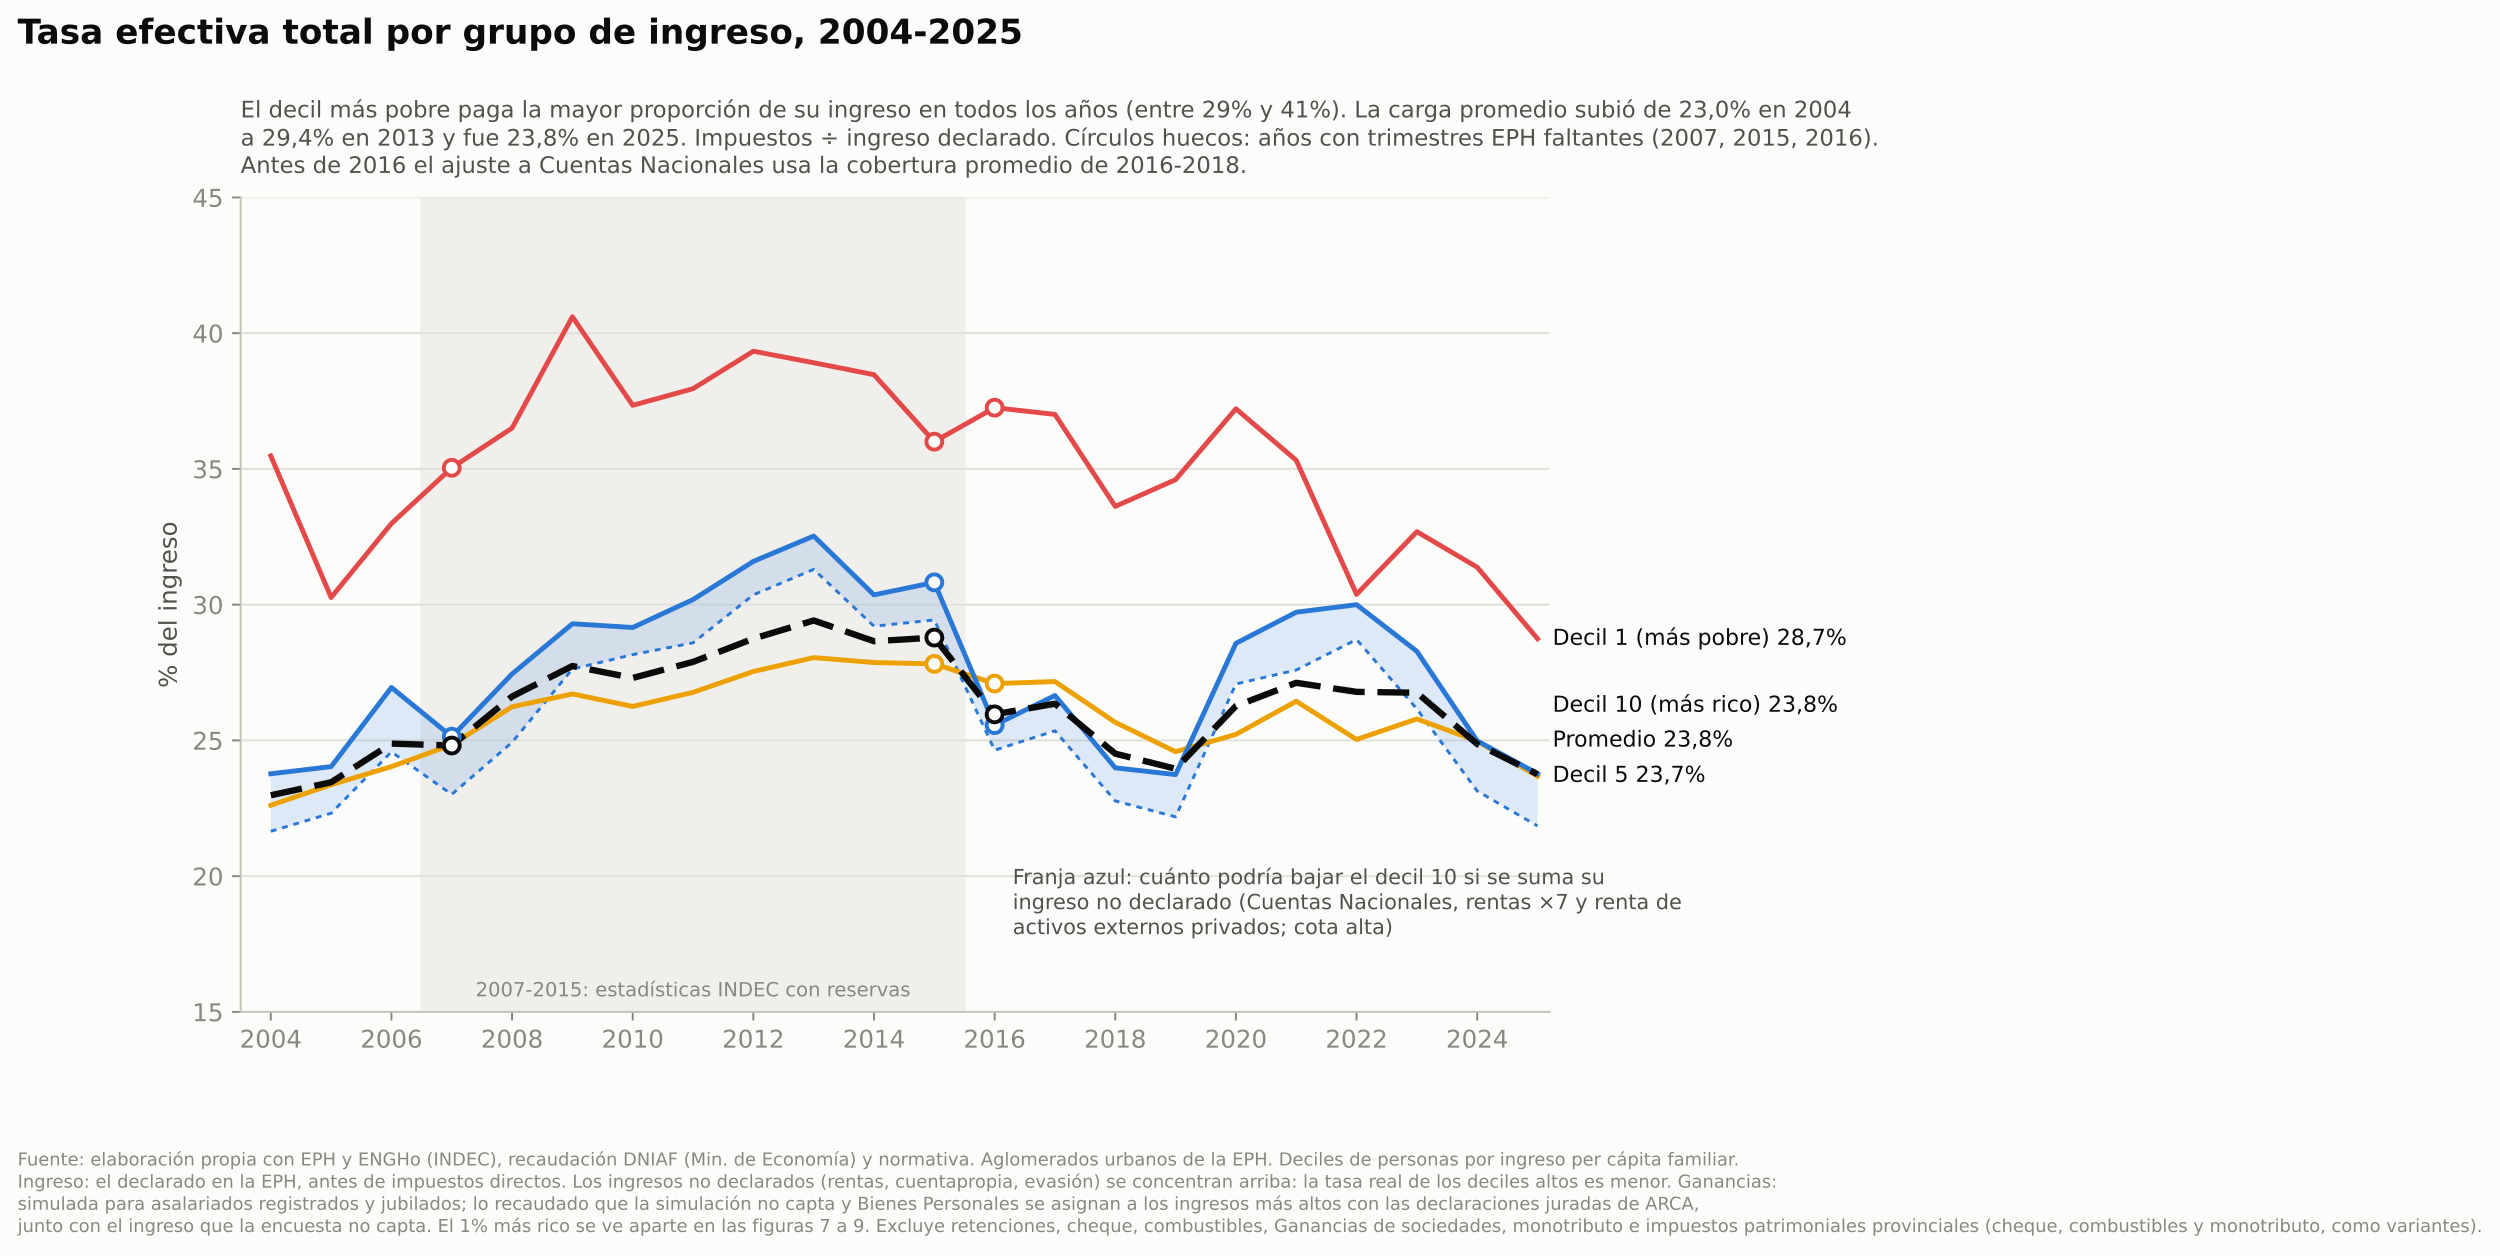
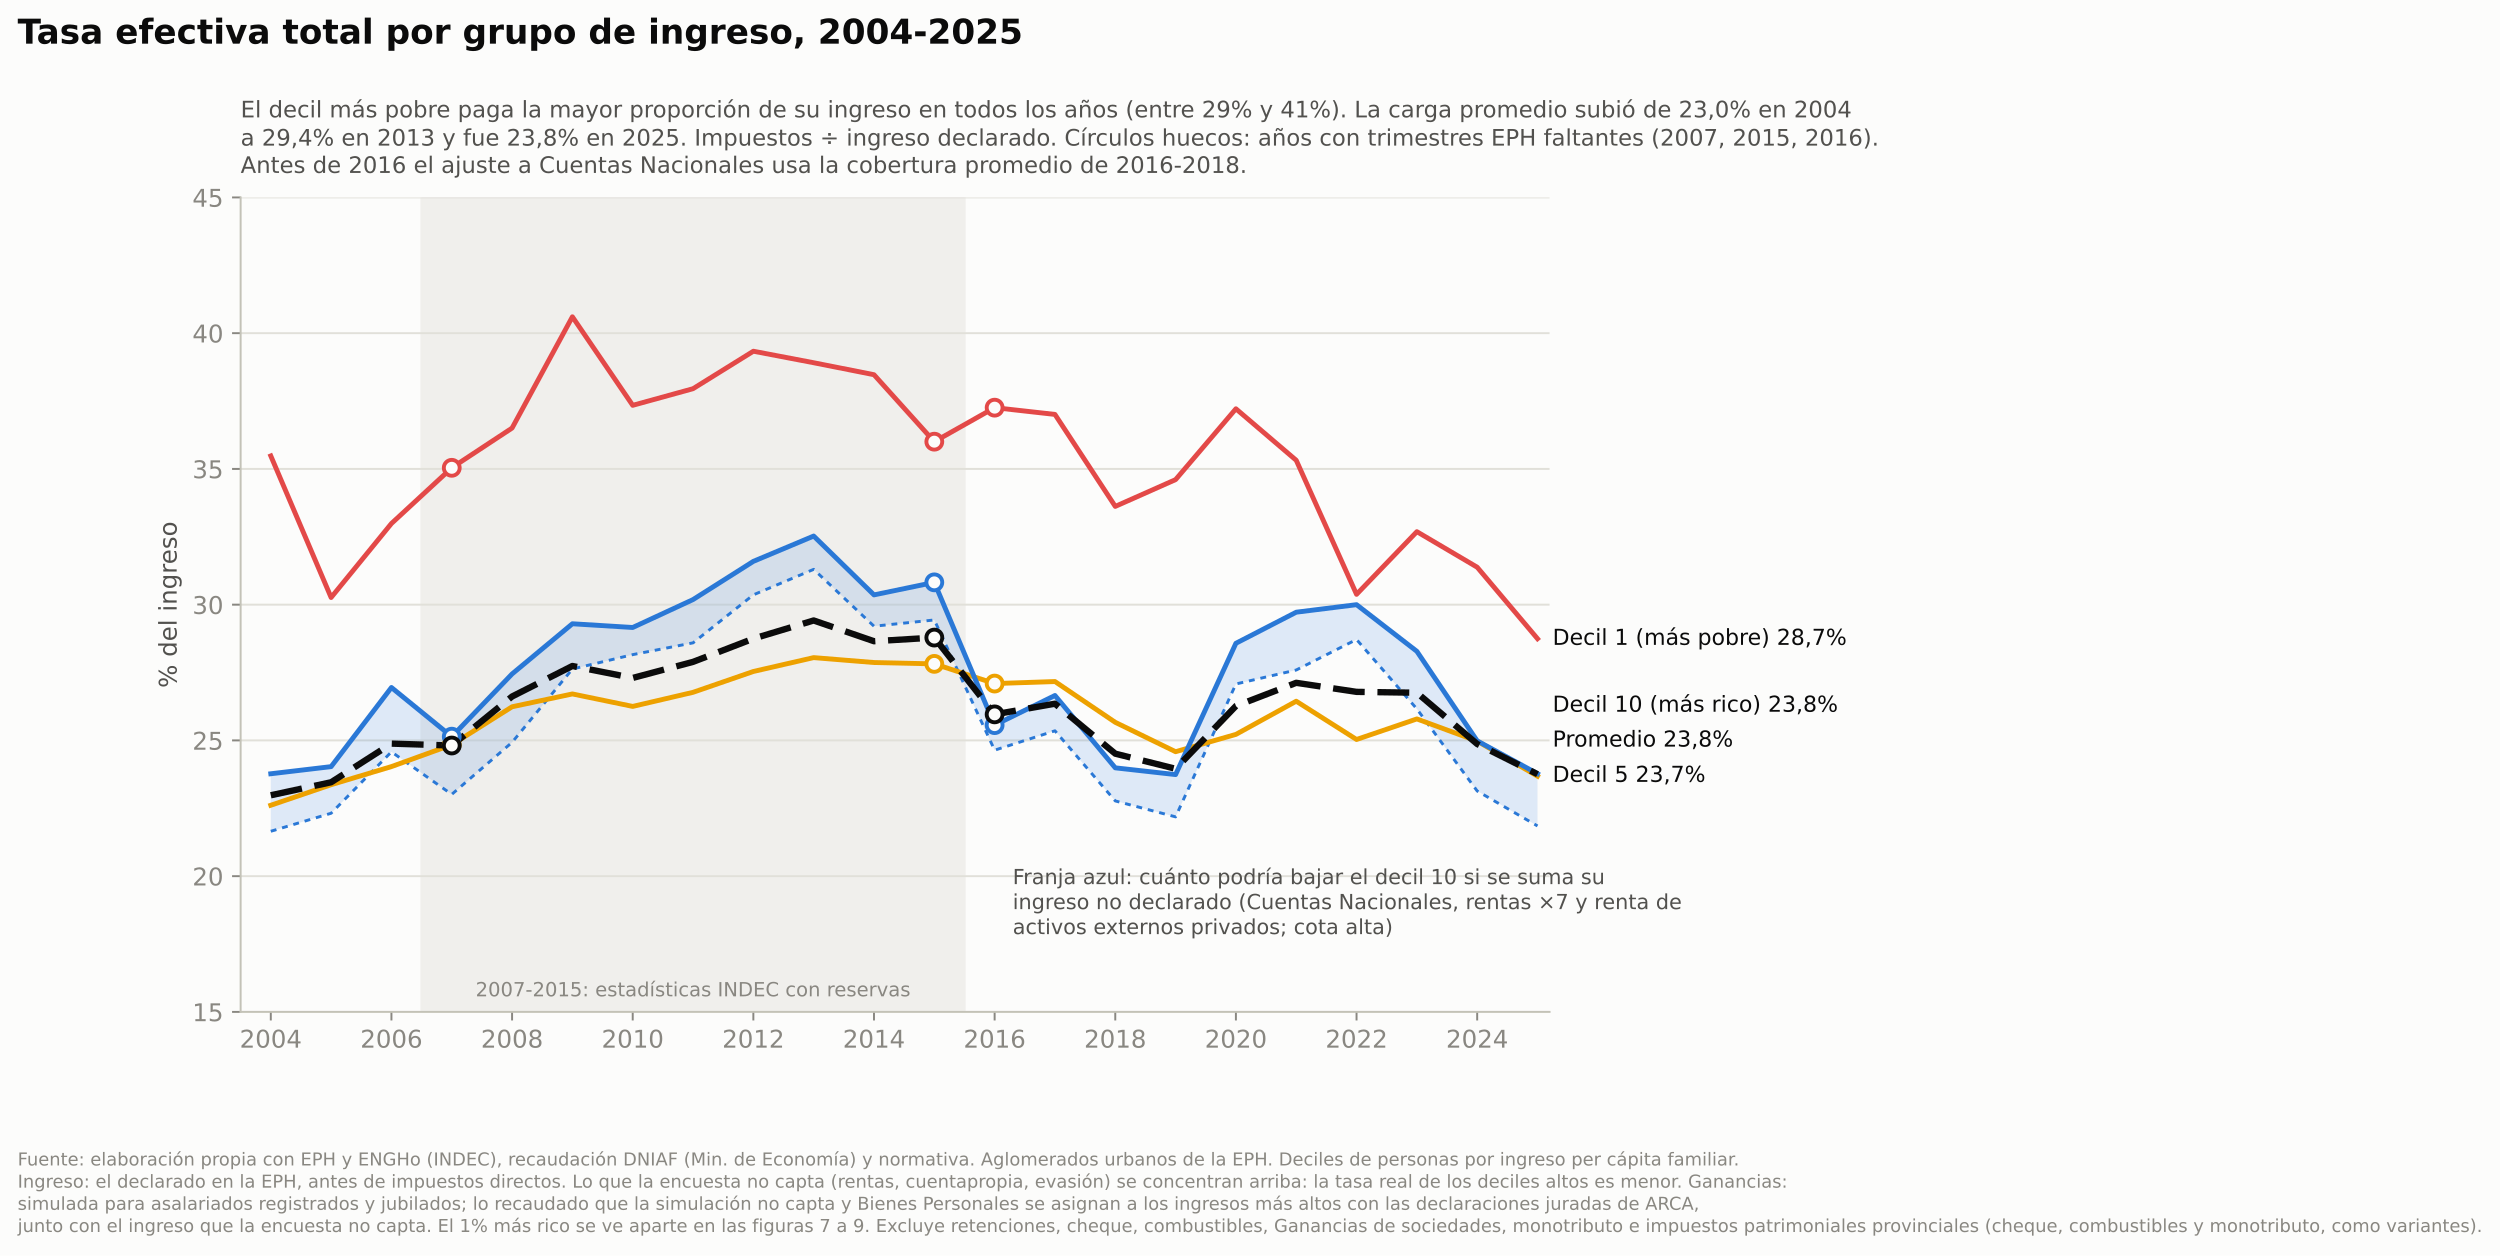
<svg xmlns="http://www.w3.org/2000/svg" xmlns:xlink="http://www.w3.org/1999/xlink" width="1021.057pt" height="512.856pt" viewBox="0 0 1021.057 512.856" version="1.1">
  <defs>
    <style type="text/css">*{stroke-linejoin: round; stroke-linecap: butt}</style>
  </defs>
  <g id="figure_1">
    <g id="patch_1">
      <path d="M 0 512.856  L 1021.057 512.856  L 1021.057 0  L 0 0  z " style="fill: #fcfcfb" />
    </g>
    <g id="axes_1">
      <g id="patch_2">
        <path d="M 98.28 413.28  L 632.88 413.28  L 632.88 80.64  L 98.28 80.64  z " style="fill: #fcfcfb" />
      </g>
      <g id="patch_3">
-         <path d="M 172.188 413.28  L 393.911 413.28  L 393.911 80.64  L 172.188 80.64  z " clip-path="url(#p7792f70e93)" style="fill: #f0efec; stroke: #f0efec; stroke-linejoin: miter" />
+         <path d="M 172.188 413.28  L 393.911 413.28  L 393.911 80.64  L 172.188 80.64  z " clip-path="url(#p79b647ef25)" style="fill: #f0efec; stroke: #f0efec; stroke-linejoin: miter" />
      </g>
      <g id="matplotlib.axis_1">
        <g id="xtick_1">
          <g id="line2d_1">
            <defs>
-               <path id="m014f2eaca7" d="M 0 0  L 0 3.5  " style="stroke: #898781; stroke-width: 0.8" />
+               <path id="mce839d0f21" d="M 0 0  L 0 3.5  " style="stroke: #898781; stroke-width: 0.8" />
            </defs>
            <g>
-               <use xlink:href="#m014f2eaca7" x="110.598" y="413.28" style="fill: #898781; stroke: #898781; stroke-width: 0.8" />
+               <use xlink:href="#mce839d0f21" x="110.598" y="413.28" style="fill: #898781; stroke: #898781; stroke-width: 0.8" />
            </g>
          </g>
          <g id="text_1">
            <text style="font-size: 10px; font-family: 'DejaVu Sans'; text-anchor: middle; fill: #898781" x="110.598" y="427.878" transform="rotate(-0 110.598 427.8777)">2004</text>
          </g>
        </g>
        <g id="xtick_2">
          <g id="line2d_2">
            <g>
-               <use xlink:href="#m014f2eaca7" x="159.87" y="413.28" style="fill: #898781; stroke: #898781; stroke-width: 0.8" />
+               <use xlink:href="#mce839d0f21" x="159.87" y="413.28" style="fill: #898781; stroke: #898781; stroke-width: 0.8" />
            </g>
          </g>
          <g id="text_2">
            <text style="font-size: 10px; font-family: 'DejaVu Sans'; text-anchor: middle; fill: #898781" x="159.87" y="427.878" transform="rotate(-0 159.8699 427.8777)">2006</text>
          </g>
        </g>
        <g id="xtick_3">
          <g id="line2d_3">
            <g>
-               <use xlink:href="#m014f2eaca7" x="209.142" y="413.28" style="fill: #898781; stroke: #898781; stroke-width: 0.8" />
+               <use xlink:href="#mce839d0f21" x="209.142" y="413.28" style="fill: #898781; stroke: #898781; stroke-width: 0.8" />
            </g>
          </g>
          <g id="text_3">
            <text style="font-size: 10px; font-family: 'DejaVu Sans'; text-anchor: middle; fill: #898781" x="209.142" y="427.878" transform="rotate(-0 209.1418 427.8777)">2008</text>
          </g>
        </g>
        <g id="xtick_4">
          <g id="line2d_4">
            <g>
-               <use xlink:href="#m014f2eaca7" x="258.414" y="413.28" style="fill: #898781; stroke: #898781; stroke-width: 0.8" />
+               <use xlink:href="#mce839d0f21" x="258.414" y="413.28" style="fill: #898781; stroke: #898781; stroke-width: 0.8" />
            </g>
          </g>
          <g id="text_4">
            <text style="font-size: 10px; font-family: 'DejaVu Sans'; text-anchor: middle; fill: #898781" x="258.414" y="427.878" transform="rotate(-0 258.4136 427.8777)">2010</text>
          </g>
        </g>
        <g id="xtick_5">
          <g id="line2d_5">
            <g>
-               <use xlink:href="#m014f2eaca7" x="307.686" y="413.28" style="fill: #898781; stroke: #898781; stroke-width: 0.8" />
+               <use xlink:href="#mce839d0f21" x="307.686" y="413.28" style="fill: #898781; stroke: #898781; stroke-width: 0.8" />
            </g>
          </g>
          <g id="text_5">
            <text style="font-size: 10px; font-family: 'DejaVu Sans'; text-anchor: middle; fill: #898781" x="307.686" y="427.878" transform="rotate(-0 307.6855 427.8777)">2012</text>
          </g>
        </g>
        <g id="xtick_6">
          <g id="line2d_6">
            <g>
-               <use xlink:href="#m014f2eaca7" x="356.957" y="413.28" style="fill: #898781; stroke: #898781; stroke-width: 0.8" />
+               <use xlink:href="#mce839d0f21" x="356.957" y="413.28" style="fill: #898781; stroke: #898781; stroke-width: 0.8" />
            </g>
          </g>
          <g id="text_6">
            <text style="font-size: 10px; font-family: 'DejaVu Sans'; text-anchor: middle; fill: #898781" x="356.957" y="427.878" transform="rotate(-0 356.9574 427.8777)">2014</text>
          </g>
        </g>
        <g id="xtick_7">
          <g id="line2d_7">
            <g>
-               <use xlink:href="#m014f2eaca7" x="406.229" y="413.28" style="fill: #898781; stroke: #898781; stroke-width: 0.8" />
+               <use xlink:href="#mce839d0f21" x="406.229" y="413.28" style="fill: #898781; stroke: #898781; stroke-width: 0.8" />
            </g>
          </g>
          <g id="text_7">
            <text style="font-size: 10px; font-family: 'DejaVu Sans'; text-anchor: middle; fill: #898781" x="406.229" y="427.878" transform="rotate(-0 406.2293 427.8777)">2016</text>
          </g>
        </g>
        <g id="xtick_8">
          <g id="line2d_8">
            <g>
-               <use xlink:href="#m014f2eaca7" x="455.501" y="413.28" style="fill: #898781; stroke: #898781; stroke-width: 0.8" />
+               <use xlink:href="#mce839d0f21" x="455.501" y="413.28" style="fill: #898781; stroke: #898781; stroke-width: 0.8" />
            </g>
          </g>
          <g id="text_8">
            <text style="font-size: 10px; font-family: 'DejaVu Sans'; text-anchor: middle; fill: #898781" x="455.501" y="427.878" transform="rotate(-0 455.5012 427.8777)">2018</text>
          </g>
        </g>
        <g id="xtick_9">
          <g id="line2d_9">
            <g>
-               <use xlink:href="#m014f2eaca7" x="504.773" y="413.28" style="fill: #898781; stroke: #898781; stroke-width: 0.8" />
+               <use xlink:href="#mce839d0f21" x="504.773" y="413.28" style="fill: #898781; stroke: #898781; stroke-width: 0.8" />
            </g>
          </g>
          <g id="text_9">
            <text style="font-size: 10px; font-family: 'DejaVu Sans'; text-anchor: middle; fill: #898781" x="504.773" y="427.878" transform="rotate(-0 504.7731 427.8777)">2020</text>
          </g>
        </g>
        <g id="xtick_10">
          <g id="line2d_10">
            <g>
-               <use xlink:href="#m014f2eaca7" x="554.045" y="413.28" style="fill: #898781; stroke: #898781; stroke-width: 0.8" />
+               <use xlink:href="#mce839d0f21" x="554.045" y="413.28" style="fill: #898781; stroke: #898781; stroke-width: 0.8" />
            </g>
          </g>
          <g id="text_10">
            <text style="font-size: 10px; font-family: 'DejaVu Sans'; text-anchor: middle; fill: #898781" x="554.045" y="427.878" transform="rotate(-0 554.045 427.8777)">2022</text>
          </g>
        </g>
        <g id="xtick_11">
          <g id="line2d_11">
            <g>
-               <use xlink:href="#m014f2eaca7" x="603.317" y="413.28" style="fill: #898781; stroke: #898781; stroke-width: 0.8" />
+               <use xlink:href="#mce839d0f21" x="603.317" y="413.28" style="fill: #898781; stroke: #898781; stroke-width: 0.8" />
            </g>
          </g>
          <g id="text_11">
            <text style="font-size: 10px; font-family: 'DejaVu Sans'; text-anchor: middle; fill: #898781" x="603.317" y="427.878" transform="rotate(-0 603.3169 427.8777)">2024</text>
          </g>
        </g>
      </g>
      <g id="matplotlib.axis_2">
        <g id="ytick_1">
          <g id="line2d_12">
-             <path d="M 98.28 413.28  L 632.88 413.28  " clip-path="url(#p7792f70e93)" style="fill: none; stroke: #e1e0d9; stroke-width: 0.8; stroke-linecap: square" />
+             <path d="M 98.28 413.28  L 632.88 413.28  " clip-path="url(#p79b647ef25)" style="fill: none; stroke: #e1e0d9; stroke-width: 0.8; stroke-linecap: square" />
          </g>
          <g id="line2d_13">
            <defs>
-               <path id="mae3d858256" d="M 0 0  L -3.5 0  " style="stroke: #898781; stroke-width: 0.8" />
+               <path id="m2df228573b" d="M 0 0  L -3.5 0  " style="stroke: #898781; stroke-width: 0.8" />
            </defs>
            <g>
-               <use xlink:href="#mae3d858256" x="98.28" y="413.28" style="fill: #898781; stroke: #898781; stroke-width: 0.8" />
+               <use xlink:href="#m2df228573b" x="98.28" y="413.28" style="fill: #898781; stroke: #898781; stroke-width: 0.8" />
            </g>
          </g>
          <g id="text_12">
            <text style="font-size: 10px; font-family: 'DejaVu Sans'; text-anchor: end; fill: #898781" x="91.28" y="417.079" transform="rotate(-0 91.28 417.0788)">15</text>
          </g>
        </g>
        <g id="ytick_2">
          <g id="line2d_14">
-             <path d="M 98.28 357.84  L 632.88 357.84  " clip-path="url(#p7792f70e93)" style="fill: none; stroke: #e1e0d9; stroke-width: 0.8; stroke-linecap: square" />
+             <path d="M 98.28 357.84  L 632.88 357.84  " clip-path="url(#p79b647ef25)" style="fill: none; stroke: #e1e0d9; stroke-width: 0.8; stroke-linecap: square" />
          </g>
          <g id="line2d_15">
            <g>
-               <use xlink:href="#mae3d858256" x="98.28" y="357.84" style="fill: #898781; stroke: #898781; stroke-width: 0.8" />
+               <use xlink:href="#m2df228573b" x="98.28" y="357.84" style="fill: #898781; stroke: #898781; stroke-width: 0.8" />
            </g>
          </g>
          <g id="text_13">
            <text style="font-size: 10px; font-family: 'DejaVu Sans'; text-anchor: end; fill: #898781" x="91.28" y="361.639" transform="rotate(-0 91.28 361.6388)">20</text>
          </g>
        </g>
        <g id="ytick_3">
          <g id="line2d_16">
-             <path d="M 98.28 302.4  L 632.88 302.4  " clip-path="url(#p7792f70e93)" style="fill: none; stroke: #e1e0d9; stroke-width: 0.8; stroke-linecap: square" />
+             <path d="M 98.28 302.4  L 632.88 302.4  " clip-path="url(#p79b647ef25)" style="fill: none; stroke: #e1e0d9; stroke-width: 0.8; stroke-linecap: square" />
          </g>
          <g id="line2d_17">
            <g>
-               <use xlink:href="#mae3d858256" x="98.28" y="302.4" style="fill: #898781; stroke: #898781; stroke-width: 0.8" />
+               <use xlink:href="#m2df228573b" x="98.28" y="302.4" style="fill: #898781; stroke: #898781; stroke-width: 0.8" />
            </g>
          </g>
          <g id="text_14">
            <text style="font-size: 10px; font-family: 'DejaVu Sans'; text-anchor: end; fill: #898781" x="91.28" y="306.199" transform="rotate(-0 91.28 306.1988)">25</text>
          </g>
        </g>
        <g id="ytick_4">
          <g id="line2d_18">
-             <path d="M 98.28 246.96  L 632.88 246.96  " clip-path="url(#p7792f70e93)" style="fill: none; stroke: #e1e0d9; stroke-width: 0.8; stroke-linecap: square" />
+             <path d="M 98.28 246.96  L 632.88 246.96  " clip-path="url(#p79b647ef25)" style="fill: none; stroke: #e1e0d9; stroke-width: 0.8; stroke-linecap: square" />
          </g>
          <g id="line2d_19">
            <g>
-               <use xlink:href="#mae3d858256" x="98.28" y="246.96" style="fill: #898781; stroke: #898781; stroke-width: 0.8" />
+               <use xlink:href="#m2df228573b" x="98.28" y="246.96" style="fill: #898781; stroke: #898781; stroke-width: 0.8" />
            </g>
          </g>
          <g id="text_15">
            <text style="font-size: 10px; font-family: 'DejaVu Sans'; text-anchor: end; fill: #898781" x="91.28" y="250.759" transform="rotate(-0 91.28 250.7588)">30</text>
          </g>
        </g>
        <g id="ytick_5">
          <g id="line2d_20">
-             <path d="M 98.28 191.52  L 632.88 191.52  " clip-path="url(#p7792f70e93)" style="fill: none; stroke: #e1e0d9; stroke-width: 0.8; stroke-linecap: square" />
+             <path d="M 98.28 191.52  L 632.88 191.52  " clip-path="url(#p79b647ef25)" style="fill: none; stroke: #e1e0d9; stroke-width: 0.8; stroke-linecap: square" />
          </g>
          <g id="line2d_21">
            <g>
-               <use xlink:href="#mae3d858256" x="98.28" y="191.52" style="fill: #898781; stroke: #898781; stroke-width: 0.8" />
+               <use xlink:href="#m2df228573b" x="98.28" y="191.52" style="fill: #898781; stroke: #898781; stroke-width: 0.8" />
            </g>
          </g>
          <g id="text_16">
            <text style="font-size: 10px; font-family: 'DejaVu Sans'; text-anchor: end; fill: #898781" x="91.28" y="195.319" transform="rotate(-0 91.28 195.3188)">35</text>
          </g>
        </g>
        <g id="ytick_6">
          <g id="line2d_22">
-             <path d="M 98.28 136.08  L 632.88 136.08  " clip-path="url(#p7792f70e93)" style="fill: none; stroke: #e1e0d9; stroke-width: 0.8; stroke-linecap: square" />
+             <path d="M 98.28 136.08  L 632.88 136.08  " clip-path="url(#p79b647ef25)" style="fill: none; stroke: #e1e0d9; stroke-width: 0.8; stroke-linecap: square" />
          </g>
          <g id="line2d_23">
            <g>
-               <use xlink:href="#mae3d858256" x="98.28" y="136.08" style="fill: #898781; stroke: #898781; stroke-width: 0.8" />
+               <use xlink:href="#m2df228573b" x="98.28" y="136.08" style="fill: #898781; stroke: #898781; stroke-width: 0.8" />
            </g>
          </g>
          <g id="text_17">
            <text style="font-size: 10px; font-family: 'DejaVu Sans'; text-anchor: end; fill: #898781" x="91.28" y="139.879" transform="rotate(-0 91.28 139.8788)">40</text>
          </g>
        </g>
        <g id="ytick_7">
          <g id="line2d_24">
-             <path d="M 98.28 80.64  L 632.88 80.64  " clip-path="url(#p7792f70e93)" style="fill: none; stroke: #e1e0d9; stroke-width: 0.8; stroke-linecap: square" />
+             <path d="M 98.28 80.64  L 632.88 80.64  " clip-path="url(#p79b647ef25)" style="fill: none; stroke: #e1e0d9; stroke-width: 0.8; stroke-linecap: square" />
          </g>
          <g id="line2d_25">
            <g>
-               <use xlink:href="#mae3d858256" x="98.28" y="80.64" style="fill: #898781; stroke: #898781; stroke-width: 0.8" />
+               <use xlink:href="#m2df228573b" x="98.28" y="80.64" style="fill: #898781; stroke: #898781; stroke-width: 0.8" />
            </g>
          </g>
          <g id="text_18">
            <text style="font-size: 10px; font-family: 'DejaVu Sans'; text-anchor: end; fill: #898781" x="91.28" y="84.439" transform="rotate(-0 91.28 84.43883)">45</text>
          </g>
        </g>
        <g id="text_19">
          <text style="font-size: 10px; font-family: 'DejaVu Sans'; text-anchor: middle; fill: #52514e" x="72.153" y="246.96" transform="rotate(-90 72.15266 246.96)">% del ingreso</text>
        </g>
      </g>
      <g id="FillBetweenPolyCollection_1">
        <defs>
-           <path id="m8b1fdd464b" d="M 110.598 -196.832  L 110.598 -173.345  L 135.234 -180.708  L 159.87 -205.784  L 184.506 -188.42  L 209.142 -209.665  L 233.778 -239.61  L 258.414 -245.486  L 283.05 -250.302  L 307.686 -269.905  L 332.321 -280.321  L 356.957 -257.097  L 381.593 -259.65  L 406.229 -206.466  L 430.865 -214.379  L 455.501 -185.741  L 480.137 -179.23  L 504.773 -233.499  L 529.409 -239.207  L 554.045 -251.672  L 578.681 -223.314  L 603.317 -189.794  L 627.953 -175.518  L 627.953 -196.868  L 627.953 -196.868  L 603.317 -210.27  L 578.681 -246.839  L 554.045 -265.893  L 529.409 -262.821  L 504.773 -250.122  L 480.137 -196.501  L 455.501 -199.252  L 430.865 -228.806  L 406.229 -216.697  L 381.593 -275.008  L 356.957 -269.893  L 332.321 -293.921  L 307.686 -283.584  L 283.05 -267.978  L 258.414 -256.575  L 233.778 -258.095  L 209.142 -237.604  L 184.506 -211.986  L 159.87 -232.063  L 135.234 -199.747  L 110.598 -196.832  z " />
-         </defs>
-         <g clip-path="url(#p7792f70e93)">
-           <use xlink:href="#m8b1fdd464b" x="0" y="512.856" style="fill: #2a78d6; fill-opacity: 0.14" />
+           <path id="m398abb2b53" d="M 110.598 -196.832  L 110.598 -173.345  L 135.234 -180.708  L 159.87 -205.784  L 184.506 -188.42  L 209.142 -209.665  L 233.778 -239.61  L 258.414 -245.486  L 283.05 -250.302  L 307.686 -269.905  L 332.321 -280.321  L 356.957 -257.097  L 381.593 -259.65  L 406.229 -206.466  L 430.865 -214.379  L 455.501 -185.741  L 480.137 -179.23  L 504.773 -233.499  L 529.409 -239.207  L 554.045 -251.672  L 578.681 -223.314  L 603.317 -189.794  L 627.953 -175.518  L 627.953 -196.868  L 627.953 -196.868  L 603.317 -210.27  L 578.681 -246.839  L 554.045 -265.893  L 529.409 -262.821  L 504.773 -250.122  L 480.137 -196.501  L 455.501 -199.252  L 430.865 -228.806  L 406.229 -216.697  L 381.593 -275.008  L 356.957 -269.893  L 332.321 -293.921  L 307.686 -283.584  L 283.05 -267.978  L 258.414 -256.575  L 233.778 -258.095  L 209.142 -237.604  L 184.506 -211.986  L 159.87 -232.063  L 135.234 -199.747  L 110.598 -196.832  z " />
+         </defs>
+         <g clip-path="url(#p79b647ef25)">
+           <use xlink:href="#m398abb2b53" x="0" y="512.856" style="fill: #2a78d6; fill-opacity: 0.14" />
        </g>
      </g>
      <g id="line2d_26">
-         <path d="M 110.598 339.511  L 135.234 332.148  L 159.87 307.072  L 184.506 324.436  L 209.142 303.191  L 233.778 273.246  L 258.414 267.37  L 283.05 262.554  L 307.686 242.951  L 332.321 232.535  L 356.957 255.759  L 381.593 253.206  L 406.229 306.39  L 430.865 298.477  L 455.501 327.115  L 480.137 333.626  L 504.773 279.357  L 529.409 273.649  L 554.045 261.184  L 578.681 289.542  L 603.317 323.062  L 627.953 337.338  " clip-path="url(#p7792f70e93)" style="fill: none; stroke-dasharray: 2.4,2.4; stroke-dashoffset: 0; stroke: #2a78d6; stroke-width: 1.2" />
+         <path d="M 110.598 339.511  L 135.234 332.148  L 159.87 307.072  L 184.506 324.436  L 209.142 303.191  L 233.778 273.246  L 258.414 267.37  L 283.05 262.554  L 307.686 242.951  L 332.321 232.535  L 356.957 255.759  L 381.593 253.206  L 406.229 306.39  L 430.865 298.477  L 455.501 327.115  L 480.137 333.626  L 504.773 279.357  L 529.409 273.649  L 554.045 261.184  L 578.681 289.542  L 603.317 323.062  L 627.953 337.338  " clip-path="url(#p79b647ef25)" style="fill: none; stroke-dasharray: 2.4,2.4; stroke-dashoffset: 0; stroke: #2a78d6; stroke-width: 1.2" />
      </g>
      <g id="line2d_27">
-         <path d="M 110.598 186.206  L 135.234 244.033  L 159.87 213.807  L 184.506 191.062  L 209.142 174.827  L 233.778 129.386  L 258.414 165.544  L 283.05 158.75  L 307.686 143.449  L 332.321 148.152  L 356.957 153.042  L 381.593 180.391  L 406.229 166.498  L 430.865 169.259  L 455.501 206.824  L 480.137 195.882  L 504.773 166.959  L 529.409 187.992  L 554.045 242.741  L 578.681 217.15  L 603.317 231.668  L 627.953 260.864  " clip-path="url(#p7792f70e93)" style="fill: none; stroke: #e34948; stroke-width: 2; stroke-linecap: square" />
+         <path d="M 110.598 186.206  L 135.234 244.033  L 159.87 213.807  L 184.506 191.062  L 209.142 174.827  L 233.778 129.386  L 258.414 165.544  L 283.05 158.75  L 307.686 143.449  L 332.321 148.152  L 356.957 153.042  L 381.593 180.391  L 406.229 166.498  L 430.865 169.259  L 455.501 206.824  L 480.137 195.882  L 504.773 166.959  L 529.409 187.992  L 554.045 242.741  L 578.681 217.15  L 603.317 231.668  L 627.953 260.864  " clip-path="url(#p79b647ef25)" style="fill: none; stroke: #e34948; stroke-width: 2; stroke-linecap: square" />
      </g>
      <g id="line2d_28">
-         <path d="M 110.598 328.884  L 135.234 320.493  L 159.87 313.09  L 184.506 304.192  L 209.142 288.665  L 233.778 283.422  L 258.414 288.515  L 283.05 282.758  L 307.686 274.247  L 332.321 268.584  L 356.957 270.594  L 381.593 271.143  L 406.229 279.182  L 430.865 278.351  L 455.501 295.016  L 480.137 307.013  L 504.773 299.942  L 529.409 286.392  L 554.045 302.023  L 578.681 293.628  L 603.317 302.701  L 627.953 317.004  " clip-path="url(#p7792f70e93)" style="fill: none; stroke: #eda100; stroke-width: 2; stroke-linecap: square" />
+         <path d="M 110.598 328.884  L 135.234 320.493  L 159.87 313.09  L 184.506 304.192  L 209.142 288.665  L 233.778 283.422  L 258.414 288.515  L 283.05 282.758  L 307.686 274.247  L 332.321 268.584  L 356.957 270.594  L 381.593 271.143  L 406.229 279.182  L 430.865 278.351  L 455.501 295.016  L 480.137 307.013  L 504.773 299.942  L 529.409 286.392  L 554.045 302.023  L 578.681 293.628  L 603.317 302.701  L 627.953 317.004  " clip-path="url(#p79b647ef25)" style="fill: none; stroke: #eda100; stroke-width: 2; stroke-linecap: square" />
      </g>
      <g id="line2d_29">
-         <path d="M 110.598 316.024  L 135.234 313.109  L 159.87 280.793  L 184.506 300.87  L 209.142 275.252  L 233.778 254.761  L 258.414 256.281  L 283.05 244.878  L 307.686 229.272  L 332.321 218.935  L 356.957 242.963  L 381.593 237.848  L 406.229 296.159  L 430.865 284.05  L 455.501 313.604  L 480.137 316.355  L 504.773 262.734  L 529.409 250.035  L 554.045 246.963  L 578.681 266.017  L 603.317 302.586  L 627.953 315.988  " clip-path="url(#p7792f70e93)" style="fill: none; stroke: #2a78d6; stroke-width: 2; stroke-linecap: square" />
+         <path d="M 110.598 316.024  L 135.234 313.109  L 159.87 280.793  L 184.506 300.87  L 209.142 275.252  L 233.778 254.761  L 258.414 256.281  L 283.05 244.878  L 307.686 229.272  L 332.321 218.935  L 356.957 242.963  L 381.593 237.848  L 406.229 296.159  L 430.865 284.05  L 455.501 313.604  L 480.137 316.355  L 504.773 262.734  L 529.409 250.035  L 554.045 246.963  L 578.681 266.017  L 603.317 302.586  L 627.953 315.988  " clip-path="url(#p79b647ef25)" style="fill: none; stroke: #2a78d6; stroke-width: 2; stroke-linecap: square" />
      </g>
      <g id="line2d_30">
-         <path d="M 110.598 324.804  L 135.234 319.489  L 159.87 303.707  L 184.506 304.486  L 209.142 284.468  L 233.778 272.002  L 258.414 276.888  L 283.05 270.326  L 307.686 260.836  L 332.321 253.418  L 356.957 261.888  L 381.593 260.401  L 406.229 291.766  L 430.865 287.41  L 455.501 307.813  L 480.137 313.981  L 504.773 288.359  L 529.409 278.877  L 554.045 282.573  L 578.681 282.923  L 603.317 303.867  L 627.953 316.213  " clip-path="url(#p7792f70e93)" style="fill: none; stroke-dasharray: 13,5.2; stroke-dashoffset: 0; stroke: #0b0b0b; stroke-width: 2.6" />
+         <path d="M 110.598 324.804  L 135.234 319.489  L 159.87 303.707  L 184.506 304.486  L 209.142 284.468  L 233.778 272.002  L 258.414 276.888  L 283.05 270.326  L 307.686 260.836  L 332.321 253.418  L 356.957 261.888  L 381.593 260.401  L 406.229 291.766  L 430.865 287.41  L 455.501 307.813  L 480.137 313.981  L 504.773 288.359  L 529.409 278.877  L 554.045 282.573  L 578.681 282.923  L 603.317 303.867  L 627.953 316.213  " clip-path="url(#p79b647ef25)" style="fill: none; stroke-dasharray: 13,5.2; stroke-dashoffset: 0; stroke: #0b0b0b; stroke-width: 2.6" />
      </g>
      <g id="patch_4">
        <path d="M 98.28 413.28  L 98.28 80.64  " style="fill: none; stroke: #c3c2b7; stroke-width: 0.8; stroke-linejoin: miter; stroke-linecap: square" />
      </g>
      <g id="patch_5">
        <path d="M 98.28 413.28  L 632.88 413.28  " style="fill: none; stroke: #c3c2b7; stroke-width: 0.8; stroke-linejoin: miter; stroke-linecap: square" />
      </g>
      <g id="text_20">
        <text style="font-size: 8px; font-family: 'DejaVu Sans'; text-anchor: middle; fill: #898781" x="283.05" y="406.923" transform="rotate(-0 283.0496 406.9229)">2007-2015: estadísticas INDEC con reservas</text>
      </g>
      <g id="text_21">
        <text style="font-size: 8.5px; font-family: 'DejaVu Sans'; fill: #52514e" transform="translate(413.6201 361.104)">Franja azul: cuánto podría bajar el decil 10 si se suma su</text>
        <text style="font-size: 8.5px; font-family: 'DejaVu Sans'; fill: #52514e" transform="translate(413.6201 371.3063)">ingreso no declarado (Cuentas Nacionales, rentas ×7 y renta de</text>
        <text style="font-size: 8.5px; font-family: 'DejaVu Sans'; fill: #52514e" transform="translate(413.6201 381.5087)">activos externos privados; cota alta)</text>
      </g>
      <g id="PathCollection_1">
        <defs>
-           <path id="mcab8abc29b" d="M 0 3.24  C 0.859 3.24 1.684 2.899 2.291 2.291  C 2.899 1.684 3.24 0.859 3.24 0  C 3.24 -0.859 2.899 -1.684 2.291 -2.291  C 1.684 -2.899 0.859 -3.24 0 -3.24  C -0.859 -3.24 -1.684 -2.899 -2.291 -2.291  C -2.899 -1.684 -3.24 -0.859 -3.24 0  C -3.24 0.859 -2.899 1.684 -2.291 2.291  C -1.684 2.899 -0.859 3.24 0 3.24  z " style="stroke: #e34948; stroke-width: 1.6" />
-         </defs>
-         <g clip-path="url(#p7792f70e93)">
-           <use xlink:href="#mcab8abc29b" x="184.506" y="191.062" style="fill: #fcfcfb; stroke: #e34948; stroke-width: 1.6" />
-           <use xlink:href="#mcab8abc29b" x="381.593" y="180.391" style="fill: #fcfcfb; stroke: #e34948; stroke-width: 1.6" />
-           <use xlink:href="#mcab8abc29b" x="406.229" y="166.498" style="fill: #fcfcfb; stroke: #e34948; stroke-width: 1.6" />
+           <path id="m1e868afbde" d="M 0 3.24  C 0.859 3.24 1.684 2.899 2.291 2.291  C 2.899 1.684 3.24 0.859 3.24 0  C 3.24 -0.859 2.899 -1.684 2.291 -2.291  C 1.684 -2.899 0.859 -3.24 0 -3.24  C -0.859 -3.24 -1.684 -2.899 -2.291 -2.291  C -2.899 -1.684 -3.24 -0.859 -3.24 0  C -3.24 0.859 -2.899 1.684 -2.291 2.291  C -1.684 2.899 -0.859 3.24 0 3.24  z " style="stroke: #e34948; stroke-width: 1.6" />
+         </defs>
+         <g clip-path="url(#p79b647ef25)">
+           <use xlink:href="#m1e868afbde" x="184.506" y="191.062" style="fill: #fcfcfb; stroke: #e34948; stroke-width: 1.6" />
+           <use xlink:href="#m1e868afbde" x="381.593" y="180.391" style="fill: #fcfcfb; stroke: #e34948; stroke-width: 1.6" />
+           <use xlink:href="#m1e868afbde" x="406.229" y="166.498" style="fill: #fcfcfb; stroke: #e34948; stroke-width: 1.6" />
        </g>
      </g>
      <g id="text_22">
        <text style="font-size: 9px; font-family: 'DejaVu Sans'; text-anchor: start; fill: #0b0b0b" x="634.112" y="263.382" transform="rotate(-0 634.1118 263.3821)">Decil 1 (más pobre)  28,7%</text>
      </g>
      <g id="PathCollection_2">
        <defs>
-           <path id="m9a4eda4377" d="M 0 3.24  C 0.859 3.24 1.684 2.899 2.291 2.291  C 2.899 1.684 3.24 0.859 3.24 0  C 3.24 -0.859 2.899 -1.684 2.291 -2.291  C 1.684 -2.899 0.859 -3.24 0 -3.24  C -0.859 -3.24 -1.684 -2.899 -2.291 -2.291  C -2.899 -1.684 -3.24 -0.859 -3.24 0  C -3.24 0.859 -2.899 1.684 -2.291 2.291  C -1.684 2.899 -0.859 3.24 0 3.24  z " style="stroke: #eda100; stroke-width: 1.6" />
-         </defs>
-         <g clip-path="url(#p7792f70e93)">
-           <use xlink:href="#m9a4eda4377" x="184.506" y="304.192" style="fill: #fcfcfb; stroke: #eda100; stroke-width: 1.6" />
-           <use xlink:href="#m9a4eda4377" x="381.593" y="271.143" style="fill: #fcfcfb; stroke: #eda100; stroke-width: 1.6" />
-           <use xlink:href="#m9a4eda4377" x="406.229" y="279.182" style="fill: #fcfcfb; stroke: #eda100; stroke-width: 1.6" />
+           <path id="m5bdbbe0a7a" d="M 0 3.24  C 0.859 3.24 1.684 2.899 2.291 2.291  C 2.899 1.684 3.24 0.859 3.24 0  C 3.24 -0.859 2.899 -1.684 2.291 -2.291  C 1.684 -2.899 0.859 -3.24 0 -3.24  C -0.859 -3.24 -1.684 -2.899 -2.291 -2.291  C -2.899 -1.684 -3.24 -0.859 -3.24 0  C -3.24 0.859 -2.899 1.684 -2.291 2.291  C -1.684 2.899 -0.859 3.24 0 3.24  z " style="stroke: #eda100; stroke-width: 1.6" />
+         </defs>
+         <g clip-path="url(#p79b647ef25)">
+           <use xlink:href="#m5bdbbe0a7a" x="184.506" y="304.192" style="fill: #fcfcfb; stroke: #eda100; stroke-width: 1.6" />
+           <use xlink:href="#m5bdbbe0a7a" x="381.593" y="271.143" style="fill: #fcfcfb; stroke: #eda100; stroke-width: 1.6" />
+           <use xlink:href="#m5bdbbe0a7a" x="406.229" y="279.182" style="fill: #fcfcfb; stroke: #eda100; stroke-width: 1.6" />
        </g>
      </g>
      <g id="text_23">
        <text style="font-size: 9px; font-family: 'DejaVu Sans'; text-anchor: start; fill: #0b0b0b" x="634.112" y="319.342" transform="rotate(-0 634.1118 319.3423)">Decil 5  23,7%</text>
      </g>
      <g id="PathCollection_3">
        <defs>
-           <path id="m579e5489d2" d="M 0 3.24  C 0.859 3.24 1.684 2.899 2.291 2.291  C 2.899 1.684 3.24 0.859 3.24 0  C 3.24 -0.859 2.899 -1.684 2.291 -2.291  C 1.684 -2.899 0.859 -3.24 0 -3.24  C -0.859 -3.24 -1.684 -2.899 -2.291 -2.291  C -2.899 -1.684 -3.24 -0.859 -3.24 0  C -3.24 0.859 -2.899 1.684 -2.291 2.291  C -1.684 2.899 -0.859 3.24 0 3.24  z " style="stroke: #2a78d6; stroke-width: 1.6" />
-         </defs>
-         <g clip-path="url(#p7792f70e93)">
-           <use xlink:href="#m579e5489d2" x="184.506" y="300.87" style="fill: #fcfcfb; stroke: #2a78d6; stroke-width: 1.6" />
-           <use xlink:href="#m579e5489d2" x="381.593" y="237.848" style="fill: #fcfcfb; stroke: #2a78d6; stroke-width: 1.6" />
-           <use xlink:href="#m579e5489d2" x="406.229" y="296.159" style="fill: #fcfcfb; stroke: #2a78d6; stroke-width: 1.6" />
+           <path id="m6d2c2c9b22" d="M 0 3.24  C 0.859 3.24 1.684 2.899 2.291 2.291  C 2.899 1.684 3.24 0.859 3.24 0  C 3.24 -0.859 2.899 -1.684 2.291 -2.291  C 1.684 -2.899 0.859 -3.24 0 -3.24  C -0.859 -3.24 -1.684 -2.899 -2.291 -2.291  C -2.899 -1.684 -3.24 -0.859 -3.24 0  C -3.24 0.859 -2.899 1.684 -2.291 2.291  C -1.684 2.899 -0.859 3.24 0 3.24  z " style="stroke: #2a78d6; stroke-width: 1.6" />
+         </defs>
+         <g clip-path="url(#p79b647ef25)">
+           <use xlink:href="#m6d2c2c9b22" x="184.506" y="300.87" style="fill: #fcfcfb; stroke: #2a78d6; stroke-width: 1.6" />
+           <use xlink:href="#m6d2c2c9b22" x="381.593" y="237.848" style="fill: #fcfcfb; stroke: #2a78d6; stroke-width: 1.6" />
+           <use xlink:href="#m6d2c2c9b22" x="406.229" y="296.159" style="fill: #fcfcfb; stroke: #2a78d6; stroke-width: 1.6" />
        </g>
      </g>
      <g id="text_24">
        <text style="font-size: 9px; font-family: 'DejaVu Sans'; text-anchor: start; fill: #0b0b0b" x="634.112" y="290.694" transform="rotate(-0 634.1118 290.6935)">Decil 10 (más rico)  23,8%</text>
      </g>
      <g id="PathCollection_4">
        <defs>
-           <path id="m8673bae679" d="M 0 3.24  C 0.859 3.24 1.684 2.899 2.291 2.291  C 2.899 1.684 3.24 0.859 3.24 0  C 3.24 -0.859 2.899 -1.684 2.291 -2.291  C 1.684 -2.899 0.859 -3.24 0 -3.24  C -0.859 -3.24 -1.684 -2.899 -2.291 -2.291  C -2.899 -1.684 -3.24 -0.859 -3.24 0  C -3.24 0.859 -2.899 1.684 -2.291 2.291  C -1.684 2.899 -0.859 3.24 0 3.24  z " style="stroke: #0b0b0b; stroke-width: 1.6" />
-         </defs>
-         <g clip-path="url(#p7792f70e93)">
-           <use xlink:href="#m8673bae679" x="184.506" y="304.486" style="fill: #fcfcfb; stroke: #0b0b0b; stroke-width: 1.6" />
-           <use xlink:href="#m8673bae679" x="381.593" y="260.401" style="fill: #fcfcfb; stroke: #0b0b0b; stroke-width: 1.6" />
-           <use xlink:href="#m8673bae679" x="406.229" y="291.766" style="fill: #fcfcfb; stroke: #0b0b0b; stroke-width: 1.6" />
+           <path id="m64706b3365" d="M 0 3.24  C 0.859 3.24 1.684 2.899 2.291 2.291  C 2.899 1.684 3.24 0.859 3.24 0  C 3.24 -0.859 2.899 -1.684 2.291 -2.291  C 1.684 -2.899 0.859 -3.24 0 -3.24  C -0.859 -3.24 -1.684 -2.899 -2.291 -2.291  C -2.899 -1.684 -3.24 -0.859 -3.24 0  C -3.24 0.859 -2.899 1.684 -2.291 2.291  C -1.684 2.899 -0.859 3.24 0 3.24  z " style="stroke: #0b0b0b; stroke-width: 1.6" />
+         </defs>
+         <g clip-path="url(#p79b647ef25)">
+           <use xlink:href="#m64706b3365" x="184.506" y="304.486" style="fill: #fcfcfb; stroke: #0b0b0b; stroke-width: 1.6" />
+           <use xlink:href="#m64706b3365" x="381.593" y="260.401" style="fill: #fcfcfb; stroke: #0b0b0b; stroke-width: 1.6" />
+           <use xlink:href="#m64706b3365" x="406.229" y="291.766" style="fill: #fcfcfb; stroke: #0b0b0b; stroke-width: 1.6" />
        </g>
      </g>
      <g id="text_25">
        <text style="font-size: 9px; font-family: 'DejaVu Sans'; text-anchor: start; fill: #0b0b0b" x="634.112" y="304.928" transform="rotate(-0 634.1118 304.9279)">Promedio  23,8%</text>
      </g>
      <g id="text_26">
        <text style="font-size: 9.3px; font-family: 'DejaVu Sans'; fill: #52514e" transform="translate(98.28 47.94291)">El decil más pobre paga la mayor proporción de su ingreso en todos los años (entre 29% y 41%). La carga promedio subió de 23,0% en 2004</text>
        <text style="font-size: 9.3px; font-family: 'DejaVu Sans'; fill: #52514e" transform="translate(98.28 59.47746)">a 29,4% en 2013 y fue 23,8% en 2025. Impuestos ÷ ingreso declarado. Círculos huecos: años con trimestres EPH faltantes (2007, 2015, 2016).</text>
        <text style="font-size: 9.3px; font-family: 'DejaVu Sans'; fill: #52514e" transform="translate(98.28 70.64)">Antes de 2016 el ajuste a Cuentas Nacionales usa la cobertura promedio de 2016-2018.</text>
      </g>
    </g>
    <g id="text_27">
      <text style="font-weight: 700; font-size: 14px; font-family: 'DejaVu Sans'; text-anchor: start; fill: #0b0b0b" x="7.2" y="17.838" transform="rotate(-0 7.2 17.83781)">Tasa efectiva total por grupo de ingreso, 2004-2025</text>
    </g>
    <g id="text_28">
      <text style="font-size: 7.3px; font-family: 'DejaVu Sans'; fill: #898781" transform="translate(7.2 476.0096)">Fuente: elaboración propia con EPH y ENGHo (INDEC), recaudación DNIAF (Min. de Economía) y normativa. Aglomerados urbanos de la EPH. Deciles de personas por ingreso per cápita familiar.</text>
-       <text style="font-size: 7.3px; font-family: 'DejaVu Sans'; fill: #898781" transform="translate(7.2 485.0636)">Ingreso: el declarado en la EPH, antes de impuestos directos. Los ingresos no declarados (rentas, cuentapropia, evasión) se concentran arriba: la tasa real de los deciles altos es menor. Ganancias:</text>
+       <text style="font-size: 7.3px; font-family: 'DejaVu Sans'; fill: #898781" transform="translate(7.2 485.0636)">Ingreso: el declarado en la EPH, antes de impuestos directos. Lo que la encuesta no capta (rentas, cuentapropia, evasión) se concentran arriba: la tasa real de los deciles altos es menor. Ganancias:</text>
      <text style="font-size: 7.3px; font-family: 'DejaVu Sans'; fill: #898781" transform="translate(7.2 494.1176)">simulada para asalariados registrados y jubilados; lo recaudado que la simulación no capta y Bienes Personales se asignan a los ingresos más altos con las declaraciones juradas de ARCA,</text>
      <text style="font-size: 7.3px; font-family: 'DejaVu Sans'; fill: #898781" transform="translate(7.2 503.1716)">junto con el ingreso que la encuesta no capta. El 1% más rico se ve aparte en las figuras 7 a 9. Excluye retenciones, cheque, combustibles, Ganancias de sociedades, monotributo e impuestos patrimoniales provinciales (cheque, combustibles y monotributo, como variantes).</text>
    </g>
  </g>
  <defs>
-     <clipPath id="p7792f70e93">
+     <clipPath id="p79b647ef25">
      <rect x="98.28" y="80.64" width="534.6" height="332.64" />
    </clipPath>
  </defs>
</svg>
